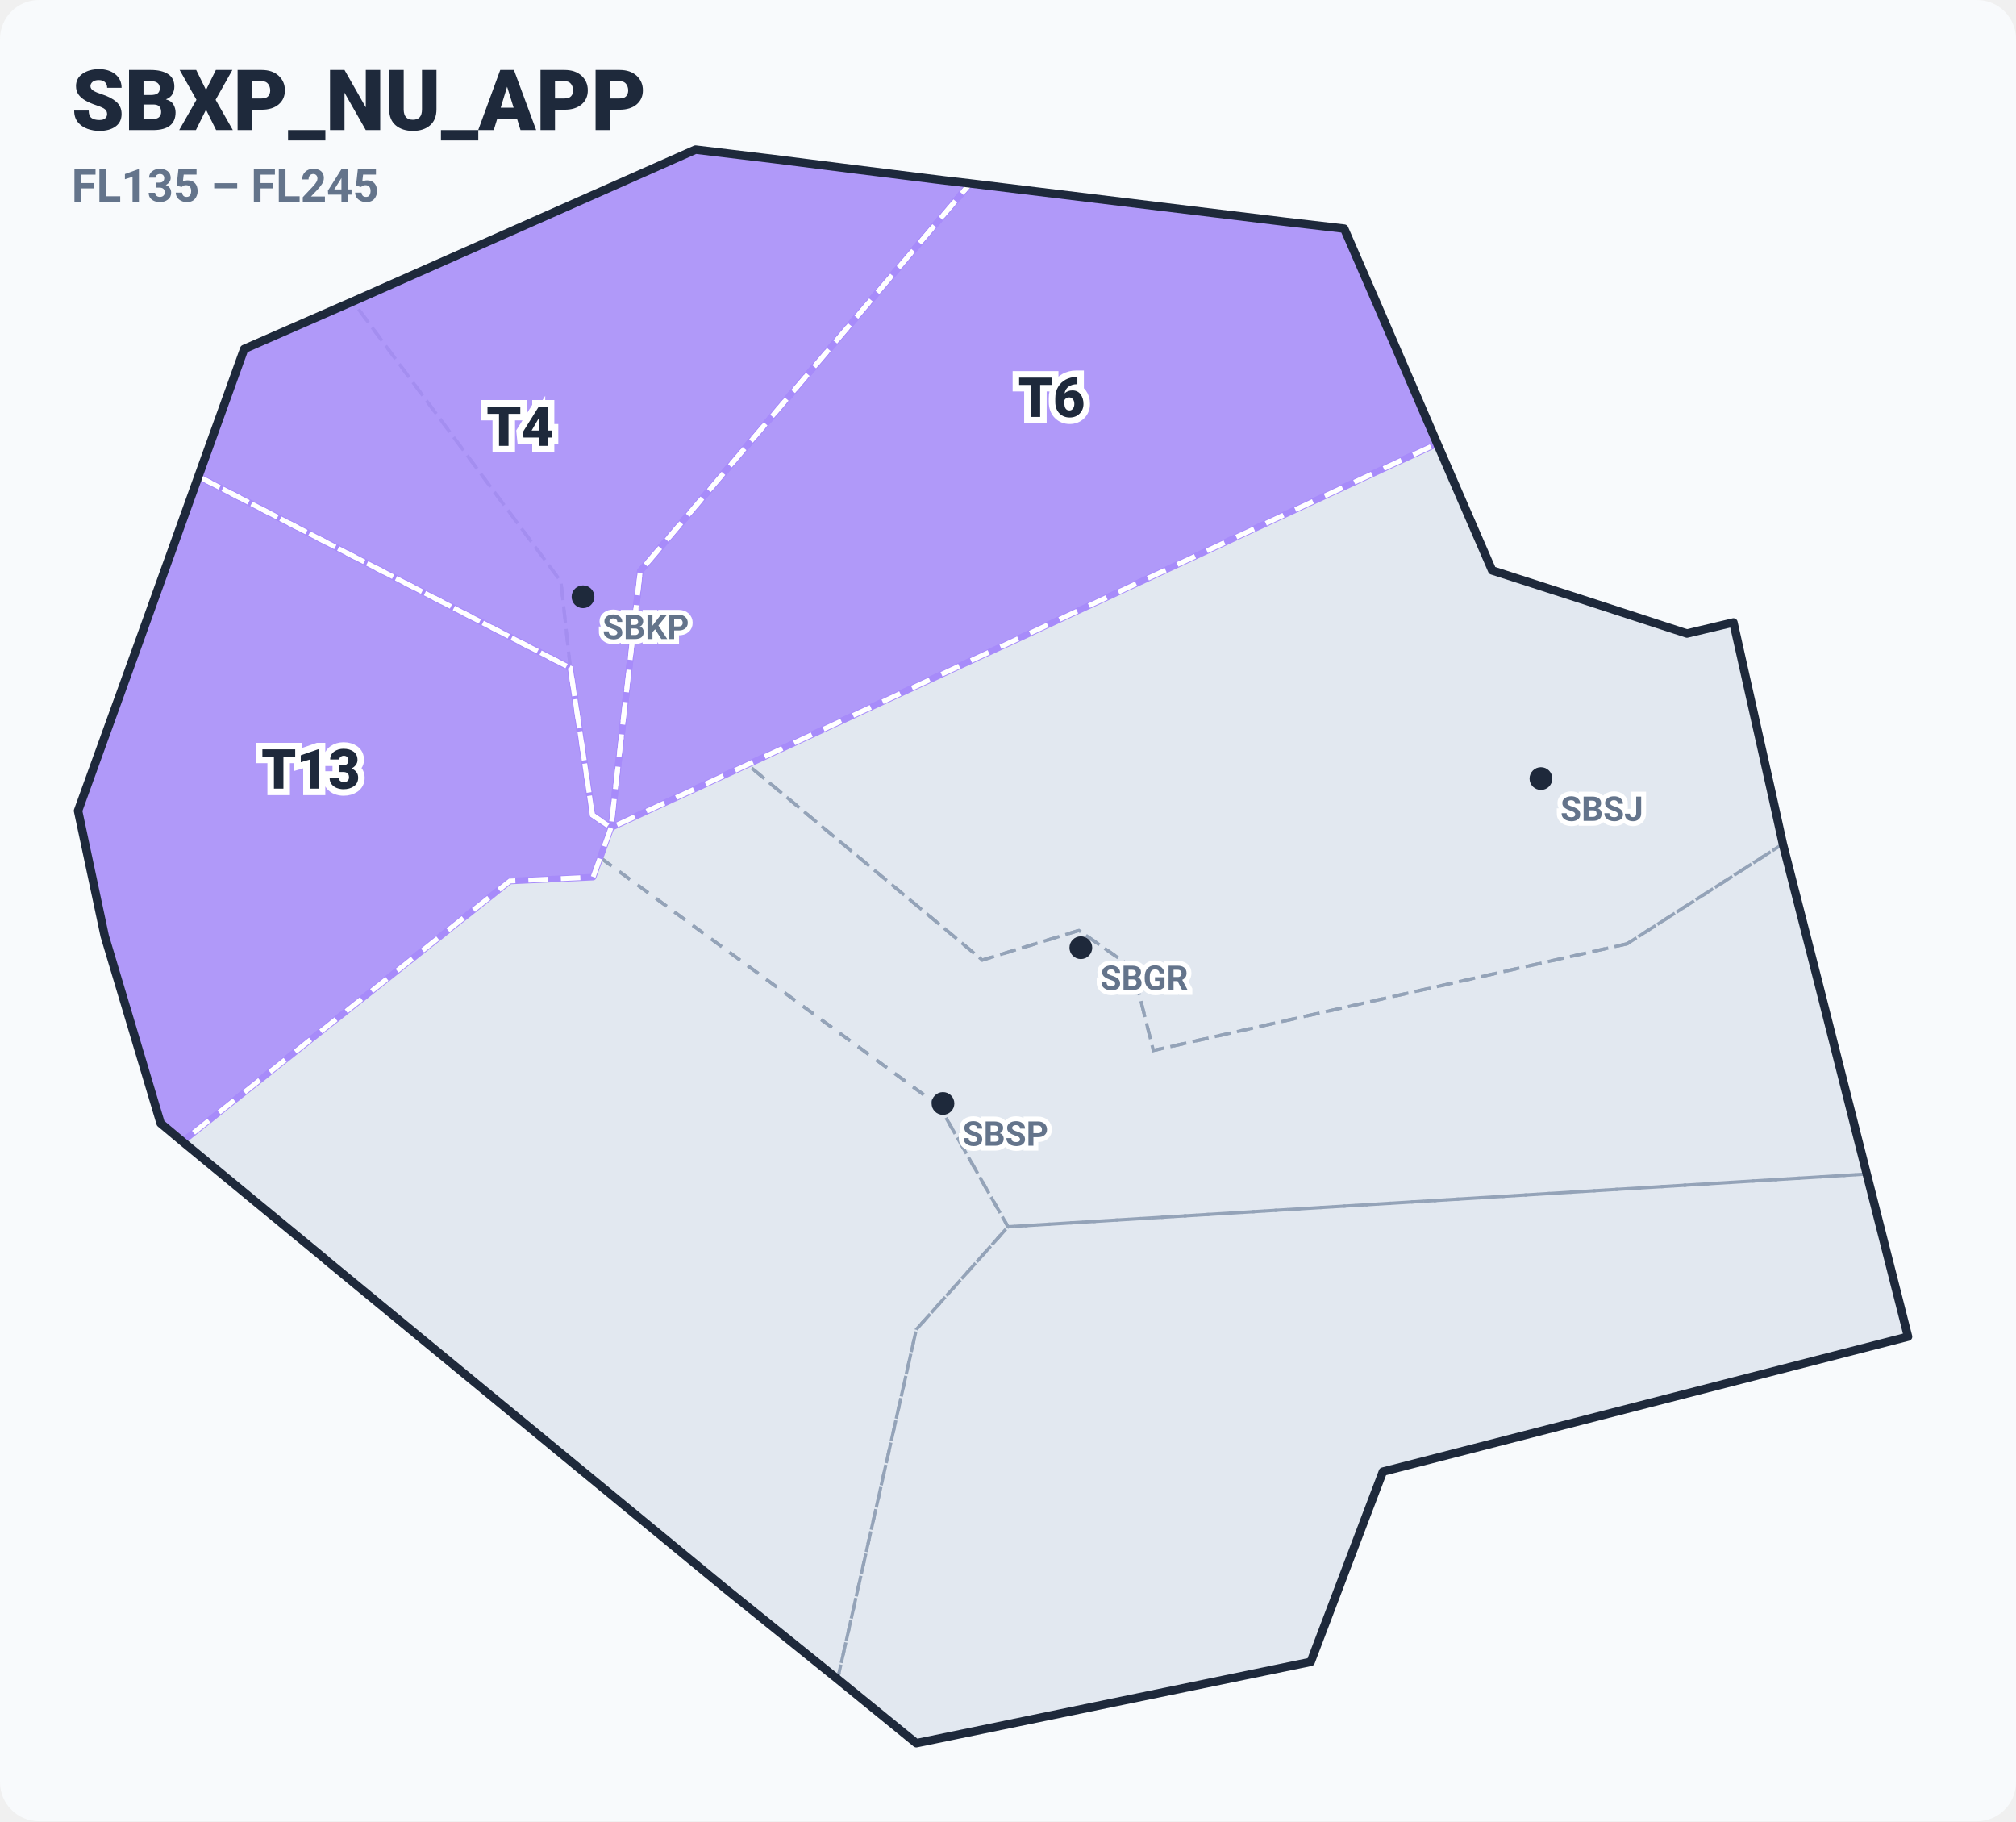
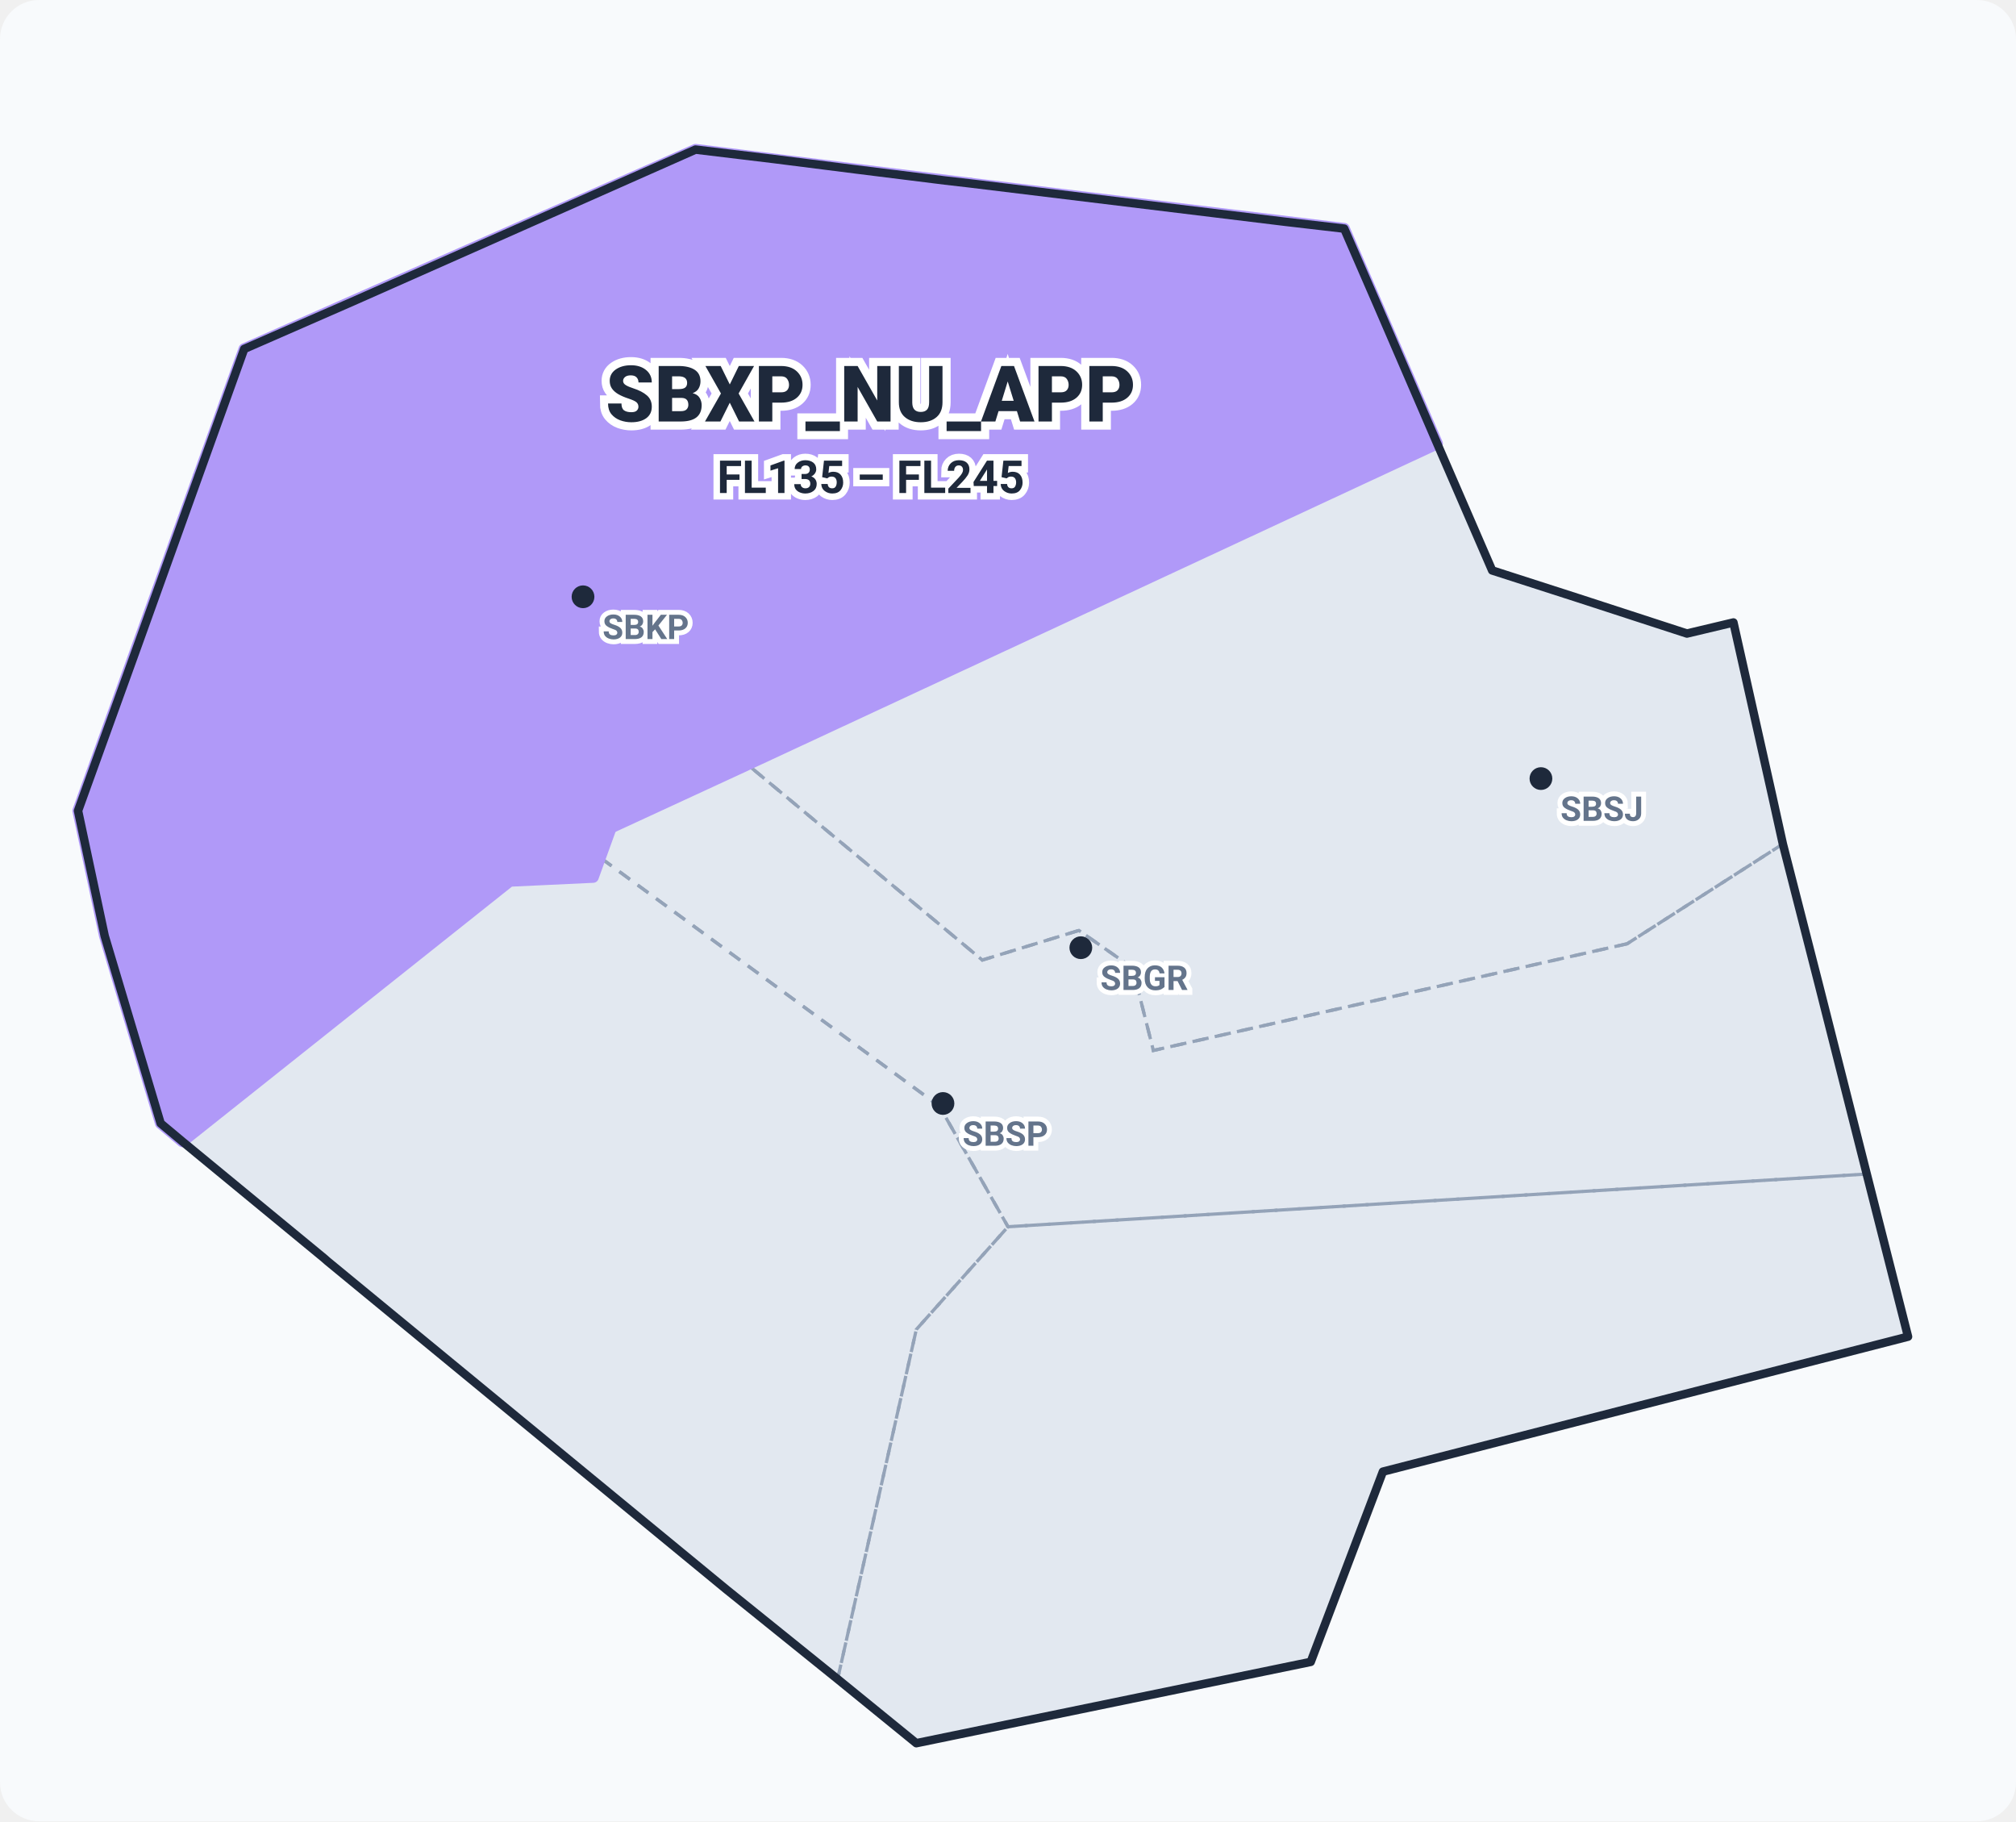
<svg xmlns="http://www.w3.org/2000/svg" viewBox="0 0 620 560" width="620" height="560" role="img" aria-label="TMA São Paulo: setores do APP" font-family="Ubuntu Sans, Ubuntu, Segoe UI, Roboto, Arial, sans-serif">
  <rect width="620" height="560" rx="12" fill="#f8fafc" />
-   <defs>
-     <pattern id="hach" width="8" height="8" patternUnits="userSpaceOnUse" patternTransform="rotate(45)">
-       <rect width="8" height="8" fill="#fff" fill-opacity="0.55" />
-       <path d="M0,0 V8" stroke="#1e293b" stroke-width="2" />
-     </pattern>
-     <clipPath id="clip-alvo">
-       <path d="M32.2,287.8 L24.0,249.3 L61.0,146.5 L175.4,205.4 L182.2,250.6 L187.9,254.5 L182.4,269.7 L156.8,270.9 L56.1,351.0 L49.4,345.4 L32.2,287.8 Z" />
-       <path d="M182.2,250.6 L175.4,205.4 L61.0,146.5 L75.1,107.3 L213.9,46.0 L298.4,56.4 L196.9,175.6 L187.9,254.5 L182.2,250.6 Z" />
-       <path d="M298.4,56.4 L413.4,70.3 L442.0,136.4 L229.9,235.1 L187.9,254.5 L196.9,175.6 L298.4,56.4 Z" />
-     </clipPath>
-   </defs>
  <path d="M485.6,184.0 L458.9,175.4 L442.0,136.4 L423.7,94.0 L413.4,70.3 L395.3,68.2 L298.4,56.4 L290.6,55.5 L263.3,52.1 L238.0,48.9 L213.9,46.0 L108.5,92.7 L75.1,107.3 L61.0,146.5 L42.3,198.6 L24.0,249.3 L32.2,287.8 L49.4,345.4 L56.1,351.0 L99.7,386.9 L100.6,387.7 L223.6,488.9 L224.6,489.7 L257.6,516.3 L281.8,536.0 L403.1,511.0 L425.3,452.5 L586.8,411.0 L574.1,361.0 L559.3,302.5 L548.3,259.5 L544.9,244.1 L533.1,191.4 L518.8,194.8 L485.6,184.0 Z" fill="#e2e8f0" />
  <path d="M586.8,411.0 L425.2,452.5 L403.1,511.0 L281.8,536.0 L257.6,516.3 L281.8,408.8 L310.0,377.2 L574.1,361.0 L586.8,411.0 Z" fill="none" stroke="#94a3b8" stroke-width="1" stroke-dasharray="4 3" />
  <path d="M223.6,488.9 L124.9,407.8 L56.1,351.0 L156.8,270.9 L182.4,269.7 L184.6,263.7 L286.8,338.6 L289.4,341.0 L310.0,377.2 L281.8,408.8 L257.6,516.3 L223.6,488.9 Z" fill="none" stroke="#94a3b8" stroke-width="1" stroke-dasharray="4 3" />
  <path d="M187.9,254.5 L182.4,269.7 L156.8,270.9 L56.1,351.0 L49.4,345.4 L32.2,287.8 L24.0,249.3 L75.1,107.3 L108.5,92.7 L172.5,178.8 L175.4,205.4 L182.2,250.6 L187.9,254.5 Z" fill="none" stroke="#94a3b8" stroke-width="1" stroke-dasharray="4 3" />
  <path d="M175.4,205.4 L172.5,178.8 L108.5,92.7 L213.9,46.0 L298.4,56.4 L413.4,70.3 L442.0,136.4 L229.9,235.1 L187.9,254.5 L182.2,250.6 L175.4,205.4 Z" fill="none" stroke="#94a3b8" stroke-width="1" stroke-dasharray="4 3" />
  <path d="M289.4,341.0 L286.8,338.6 L184.6,263.7 L187.9,254.5 L229.9,235.1 L302.1,295.2 L331.8,286.1 L348.3,297.6 L354.7,323.0 L500.4,290.2 L548.3,259.5 L574.1,361.0 L310.0,377.2 L289.4,341.0 Z" fill="none" stroke="#94a3b8" stroke-width="1" stroke-dasharray="4 3" />
  <path d="M500.4,290.2 L354.7,323.0 L348.3,297.6 L331.8,286.1 L302.1,295.2 L229.9,235.1 L442.0,136.4 L458.9,175.4 L518.8,194.8 L533.1,191.4 L548.3,259.5 L500.4,290.2 Z" fill="none" stroke="#94a3b8" stroke-width="1" stroke-dasharray="4 3" />
-   <path d="M32.2,287.8 L24.0,249.3 L61.0,146.5 L175.4,205.4 L182.2,250.6 L187.9,254.5 L182.4,269.7 L156.8,270.9 L56.1,351.0 L49.4,345.4 L32.2,287.8 Z" fill="#a78bfa" fill-opacity="0.85" stroke="#a78bfa" stroke-width="2" stroke-linejoin="round" />
-   <path d="M182.2,250.6 L175.4,205.4 L61.0,146.5 L75.1,107.3 L213.9,46.0 L298.4,56.4 L196.9,175.6 L187.9,254.5 L182.2,250.6 Z" fill="#a78bfa" fill-opacity="0.85" stroke="#a78bfa" stroke-width="2" stroke-linejoin="round" />
-   <path d="M298.4,56.4 L413.4,70.3 L442.0,136.4 L229.9,235.1 L187.9,254.5 L196.9,175.6 L298.4,56.4 Z" fill="#a78bfa" fill-opacity="0.85" stroke="#a78bfa" stroke-width="2" stroke-linejoin="round" />
-   <path d="M32.2,287.8 L24.0,249.3 L61.0,146.5 L175.4,205.4 L182.2,250.6 L187.9,254.5 L182.4,269.7 L156.8,270.9 L56.1,351.0 L49.4,345.4 L32.2,287.8 Z" fill="none" stroke="#fff" stroke-width="1.5" stroke-dasharray="6 4" />
-   <path d="M182.2,250.6 L175.4,205.4 L61.0,146.5 L75.1,107.3 L213.9,46.0 L298.4,56.4 L196.9,175.6 L187.9,254.5 L182.2,250.6 Z" fill="none" stroke="#fff" stroke-width="1.5" stroke-dasharray="6 4" />
-   <path d="M298.4,56.4 L413.4,70.3 L442.0,136.4 L229.9,235.1 L187.9,254.5 L196.9,175.6 L298.4,56.4 Z" fill="none" stroke="#fff" stroke-width="1.5" stroke-dasharray="6 4" />
+   <g>
+     <path d="M32.2,287.8 L24.0,249.3 L61.0,146.5 L175.4,205.4 L182.2,250.6 L187.9,254.5 L182.4,269.7 L156.8,270.9 L56.1,351.0 L49.4,345.4 L32.2,287.8 Z" fill="#b099f8" stroke="#b099f8" stroke-width="3.5" stroke-linejoin="round" />
+     <path d="M182.2,250.6 L175.4,205.4 L61.0,146.5 L75.1,107.3 L213.9,46.0 L298.4,56.4 L196.9,175.6 L187.9,254.5 L182.2,250.6 Z" fill="#b099f8" stroke="#b099f8" stroke-width="3.5" stroke-linejoin="round" />
+     <path d="M298.4,56.4 L413.4,70.3 L442.0,136.4 L229.9,235.1 L187.9,254.5 L196.9,175.6 L298.4,56.4 Z" fill="#b099f8" stroke="#b099f8" stroke-width="3.5" stroke-linejoin="round" />
+   </g>
  <path d="M485.6,184.0 L458.9,175.4 L442.0,136.4 L423.7,94.0 L413.4,70.3 L395.3,68.2 L298.4,56.4 L290.6,55.5 L263.3,52.1 L238.0,48.9 L213.9,46.0 L108.5,92.7 L75.1,107.3 L61.0,146.5 L42.3,198.6 L24.0,249.3 L32.2,287.8 L49.4,345.4 L56.1,351.0 L99.7,386.9 L100.6,387.7 L223.6,488.9 L224.6,489.7 L257.6,516.3 L281.8,536.0 L403.1,511.0 L425.3,452.5 L586.8,411.0 L574.1,361.0 L559.3,302.5 L548.3,259.5 L544.9,244.1 L533.1,191.4 L518.8,194.8 L485.6,184.0 Z" fill="none" stroke="#1e293b" stroke-width="2.6" stroke-linejoin="round" />
  <circle cx="332.4" cy="291.4" r="3.5" fill="#1e293b" />
  <text x="338.4" y="304.4" font-size="10.5" fill="#64748b" font-weight="600" paint-order="stroke" stroke="#fff" stroke-width="3">SBGR</text>
  <circle cx="290.0" cy="339.3" r="3.5" fill="#1e293b" />
  <text x="296.0" y="352.3" font-size="10.5" fill="#64748b" font-weight="600" paint-order="stroke" stroke="#fff" stroke-width="3">SBSP</text>
  <circle cx="179.3" cy="183.5" r="3.5" fill="#1e293b" />
  <text x="185.3" y="196.5" font-size="10.5" fill="#64748b" font-weight="600" paint-order="stroke" stroke="#fff" stroke-width="3">SBKP</text>
  <circle cx="473.9" cy="239.4" r="3.5" fill="#1e293b" />
  <text x="479.9" y="252.4" font-size="10.5" fill="#64748b" font-weight="600" paint-order="stroke" stroke="#fff" stroke-width="3">SBSJ</text>
-   <text x="95.6" y="242.5" text-anchor="middle" font-size="17" font-weight="800" fill="#1e293b" paint-order="stroke" stroke="#fff" stroke-width="4">T13</text>
-   <text x="159.9" y="137.1" text-anchor="middle" font-size="17" font-weight="800" fill="#1e293b" paint-order="stroke" stroke="#fff" stroke-width="4">T4</text>
-   <text x="323.4" y="128.2" text-anchor="middle" font-size="17" font-weight="800" fill="#1e293b" paint-order="stroke" stroke="#fff" stroke-width="4">T6</text>
-   <text x="22" y="40" font-size="26" font-weight="800" fill="#1e293b">SBXP_NU_APP</text>
-   <text x="22" y="62" font-size="14" font-weight="700" fill="#64748b">FL135 – FL245</text>
+   <text x="267.8" y="129.6" text-anchor="middle" font-size="24" font-weight="800" fill="#1e293b" paint-order="stroke" stroke="#fff" stroke-width="5">SBXP_NU_APP</text>
+   <text x="267.8" y="151.6" text-anchor="middle" font-size="14" font-weight="700" fill="#1e293b" paint-order="stroke" stroke="#fff" stroke-width="4">FL135 – FL245</text>
</svg>
